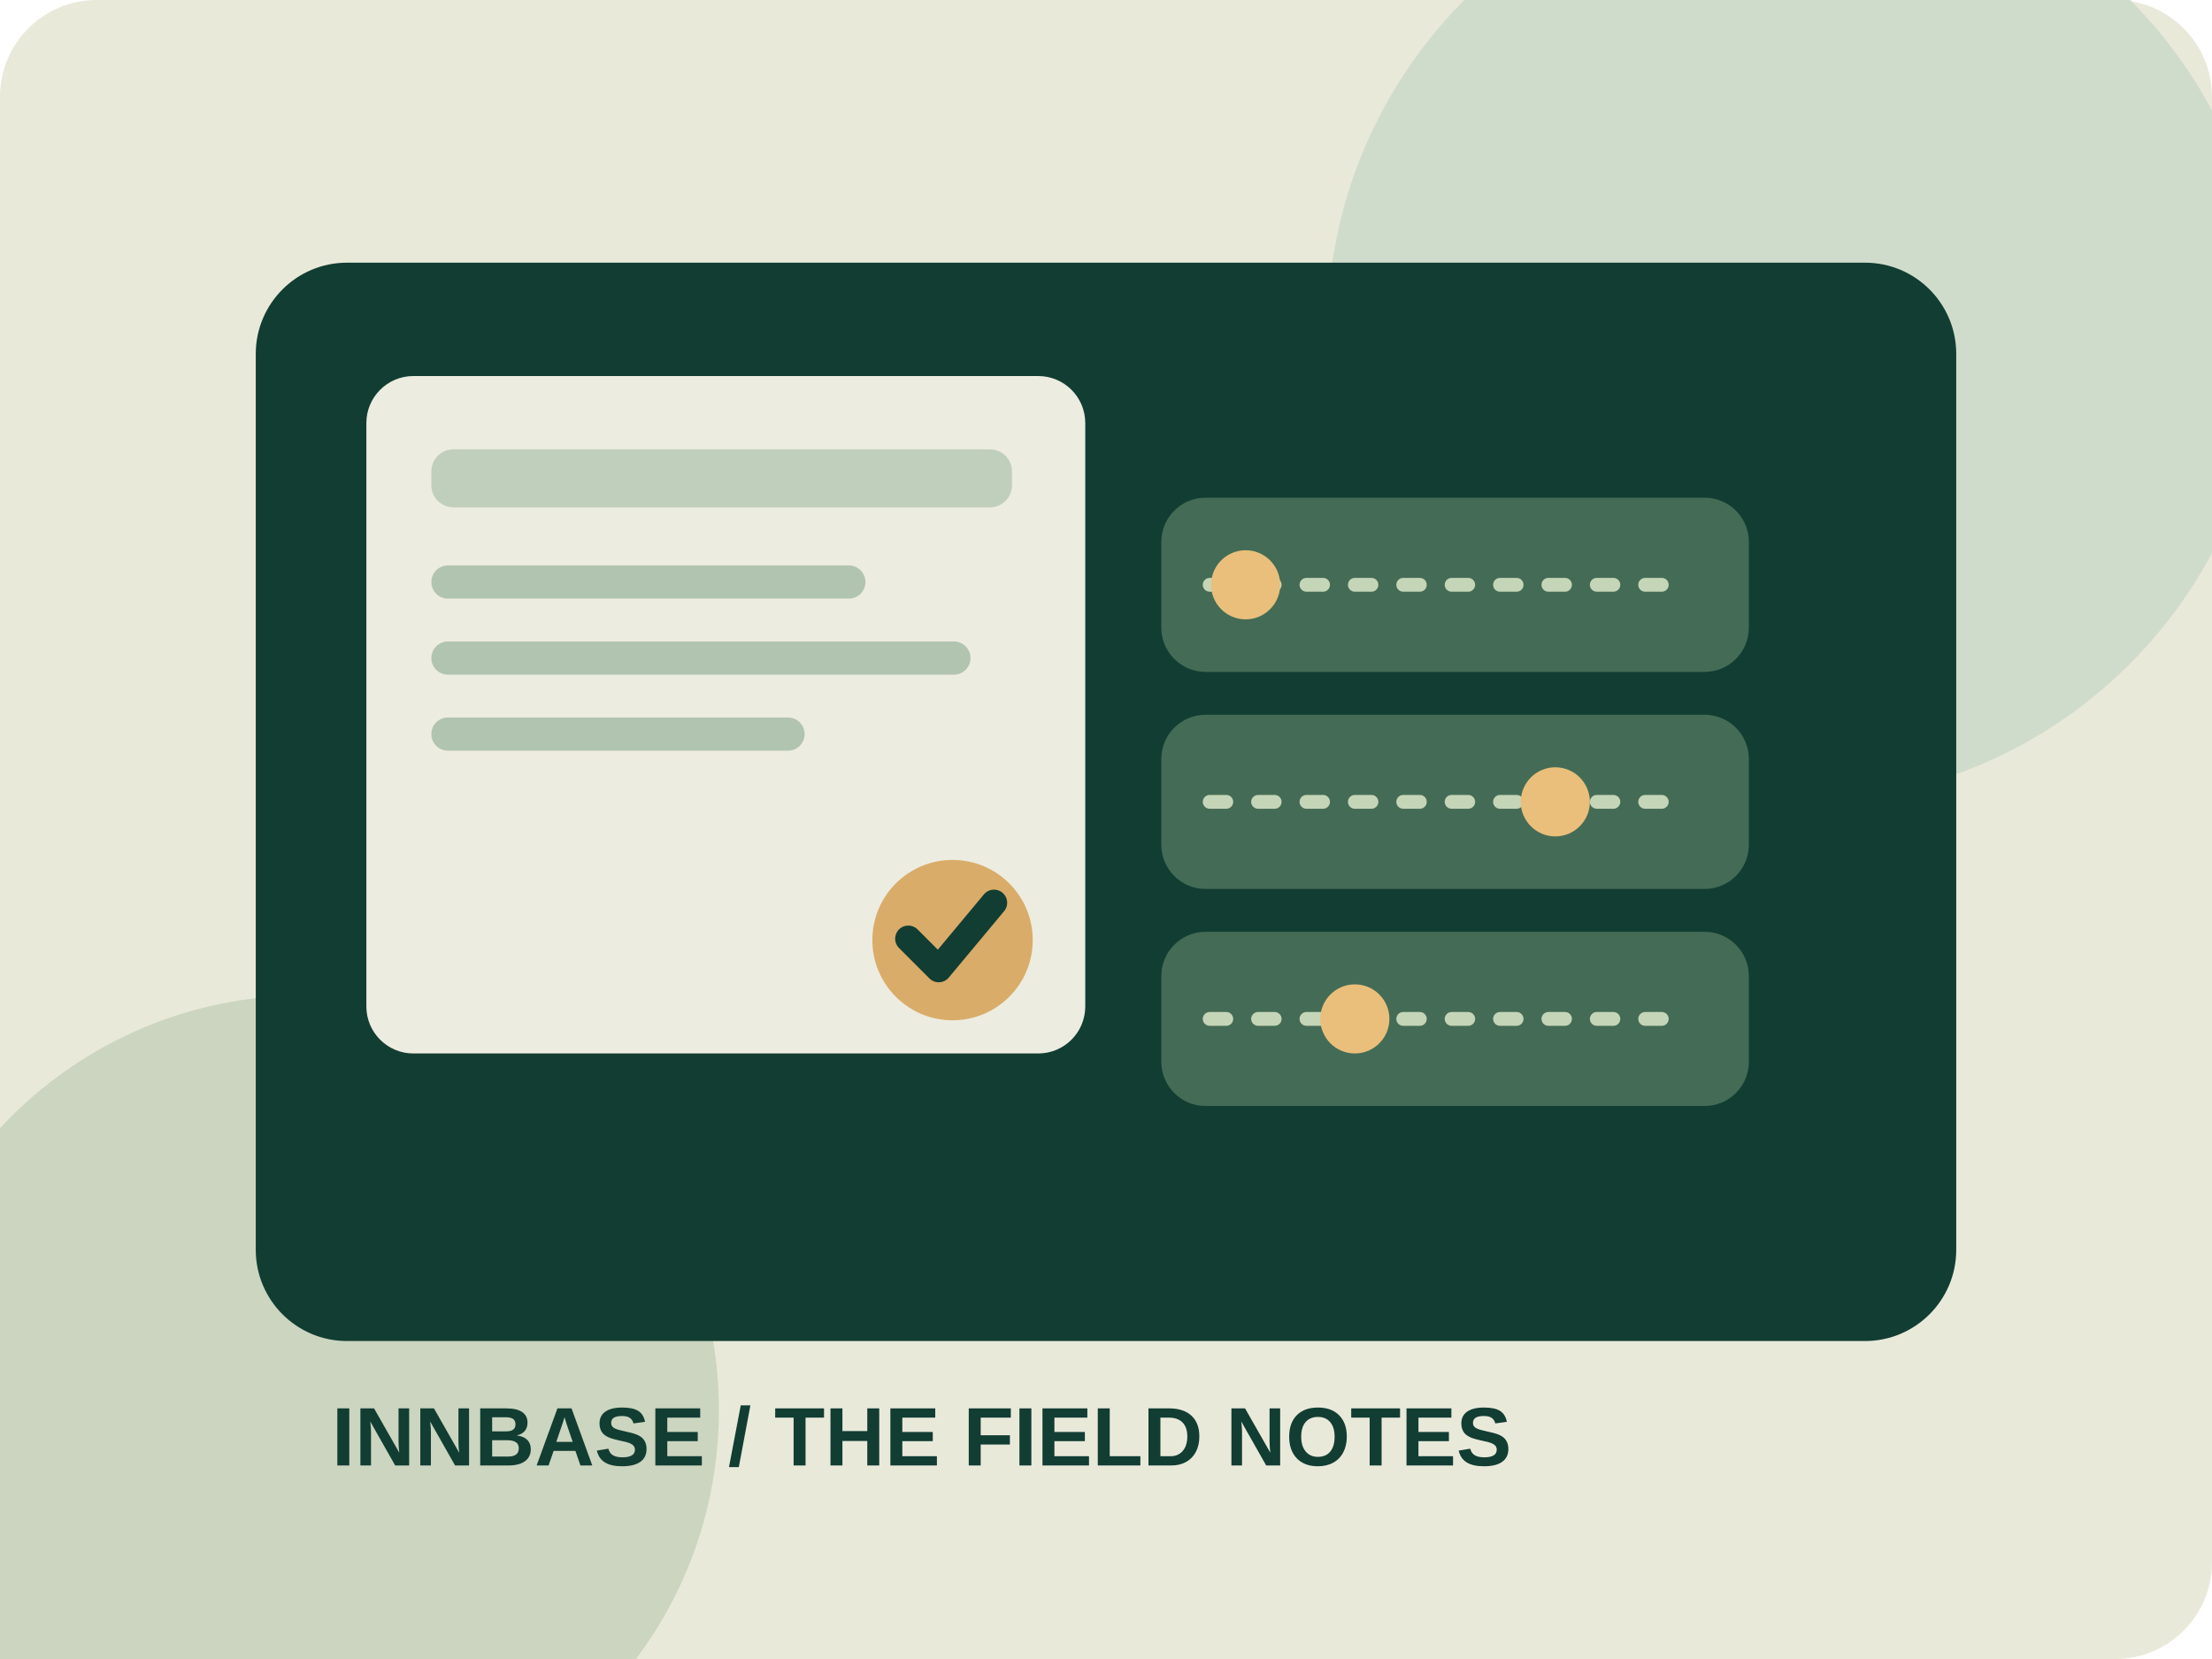
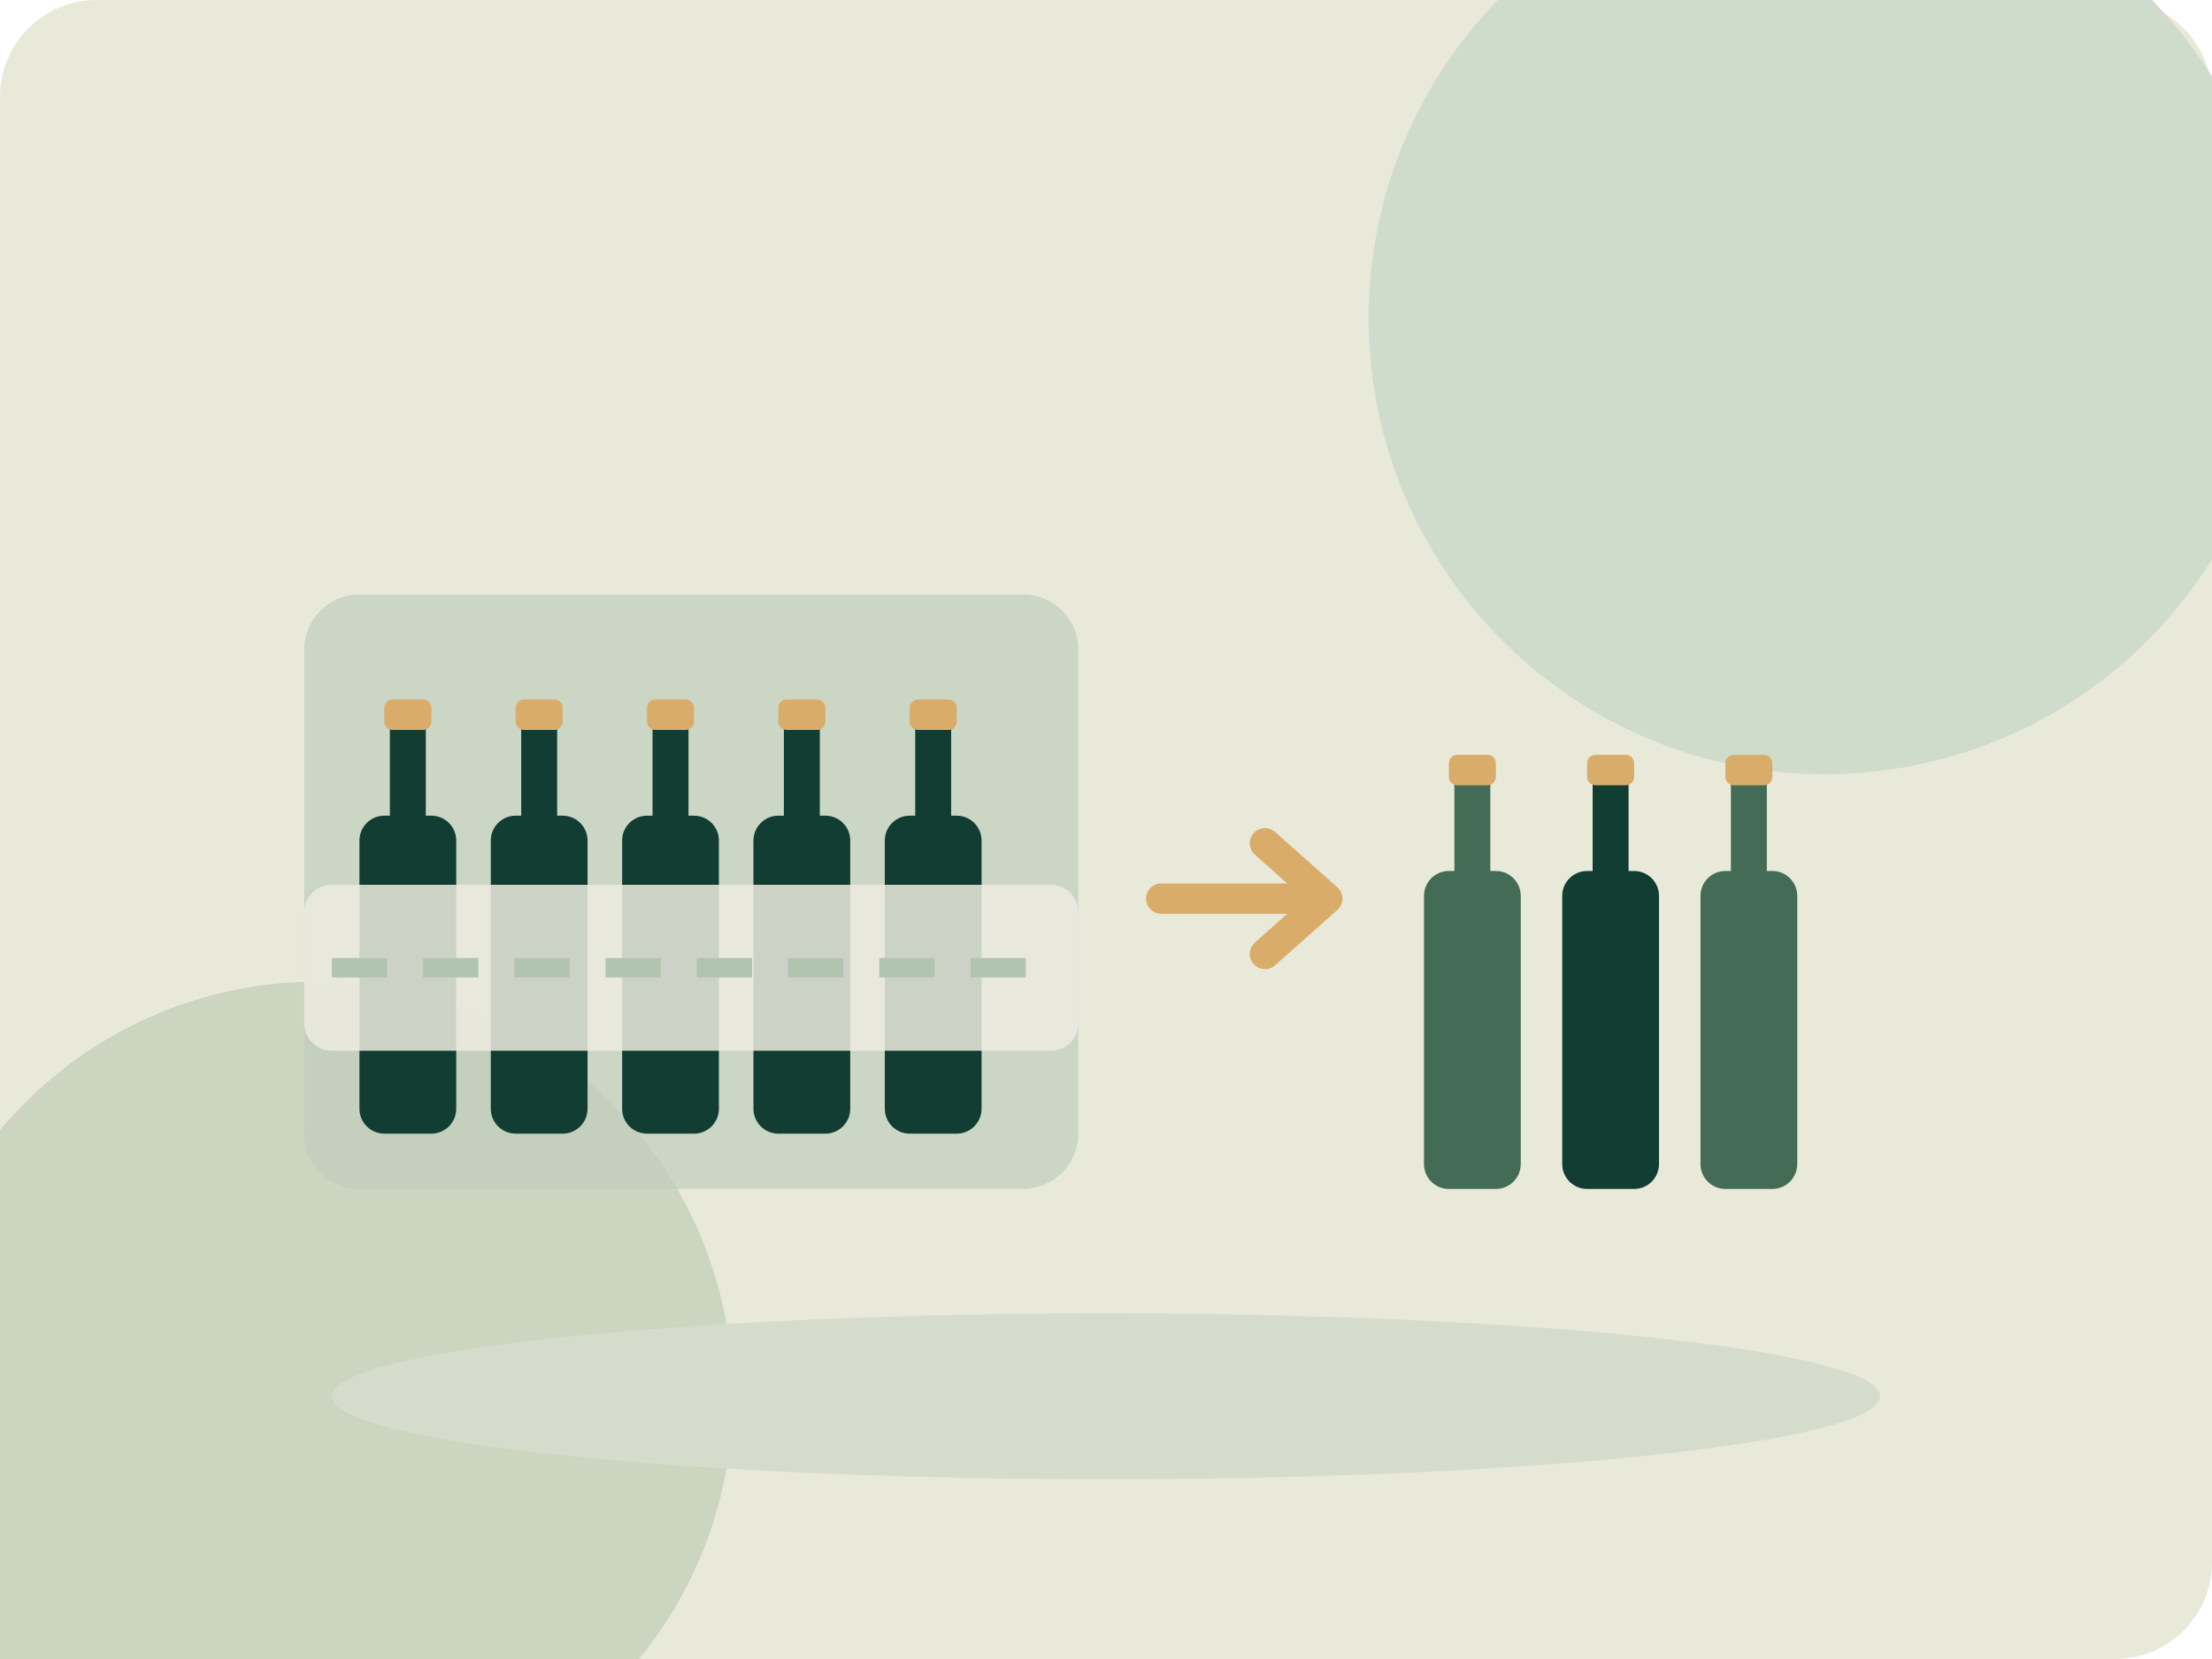
- <svg xmlns="http://www.w3.org/2000/svg" viewBox="0 0 1600 1200" role="img" aria-label="Ten packs are not ten bottles the inventory mistake that compounds">
+ <svg xmlns="http://www.w3.org/2000/svg" viewBox="0 0 1600 1200" role="img" aria-label="Packs and units">
  <rect width="1600" height="1200" rx="70" fill="#E9E9DA" />
-   <circle cx="1300" cy="240" r="340" fill="#D0DCCB" />
-   <circle cx="220" cy="1020" r="300" fill="#CBD5BF" />
-   <rect x="185" y="190" width="1230" height="780" rx="66" fill="#123D33" />
-   <rect x="265" y="272" width="520" height="490" rx="34" fill="#EDECE1" />
-   <rect x="312" y="325" width="420" height="42" rx="16" fill="#C0CFBC" />
-   <rect x="312" y="409" width="314" height="24" rx="12" fill="#B1C4B0" />
-   <rect x="312" y="464" width="390" height="24" rx="12" fill="#B1C4B0" />
-   <rect x="312" y="519" width="270" height="24" rx="12" fill="#B1C4B0" />
-   <circle cx="689" cy="680" r="58" fill="#D9AC69" />
-   <path d="M657 679l22 22 40-48" fill="none" stroke="#123D33" stroke-width="19" stroke-linecap="round" stroke-linejoin="round" />
-   <rect x="840" y="360" width="425" height="126" rx="32" fill="#446B55" />
-   <rect x="840" y="517" width="425" height="126" rx="32" fill="#446B55" />
-   <rect x="840" y="674" width="425" height="126" rx="32" fill="#446B55" />
-   <path d="M875 423h330M875 580h330M875 737h330" stroke="#C5D5B7" stroke-width="10" stroke-linecap="round" stroke-dasharray="12 23" />
-   <circle cx="901" cy="423" r="25" fill="#E9BF7B" />
-   <circle cx="1125" cy="580" r="25" fill="#E9BF7B" />
-   <circle cx="980" cy="737" r="25" fill="#E9BF7B" />
-   <text x="240" y="1060" fill="#123D33" font-size="60" font-family="Arial, sans-serif" font-weight="700">INNBASE / THE FIELD NOTES</text>
+   <circle cx="1320" cy="230" r="330" fill="#D0DCCB" />
+   <circle cx="230" cy="1010" r="300" fill="#CBD5BF" />
+   <ellipse cx="800" cy="1010" rx="560" ry="60" fill="#D6DCCB" />
+   <rect x="220" y="430" width="560" height="430" rx="40" fill="#C0CFBC" opacity=".7" />
+   <rect x="260" y="590" width="70" height="230" rx="18" fill="#123D33" />
+   <rect x="282" y="520" width="26" height="80" rx="8" fill="#123D33" />
+   <rect x="278" y="506" width="34" height="22" rx="6" fill="#D9AC69" />
+   <rect x="355" y="590" width="70" height="230" rx="18" fill="#123D33" />
+   <rect x="377" y="520" width="26" height="80" rx="8" fill="#123D33" />
+   <rect x="373" y="506" width="34" height="22" rx="6" fill="#D9AC69" />
+   <rect x="450" y="590" width="70" height="230" rx="18" fill="#123D33" />
+   <rect x="472" y="520" width="26" height="80" rx="8" fill="#123D33" />
+   <rect x="468" y="506" width="34" height="22" rx="6" fill="#D9AC69" />
+   <rect x="545" y="590" width="70" height="230" rx="18" fill="#123D33" />
+   <rect x="567" y="520" width="26" height="80" rx="8" fill="#123D33" />
+   <rect x="563" y="506" width="34" height="22" rx="6" fill="#D9AC69" />
+   <rect x="640" y="590" width="70" height="230" rx="18" fill="#123D33" />
+   <rect x="662" y="520" width="26" height="80" rx="8" fill="#123D33" />
+   <rect x="658" y="506" width="34" height="22" rx="6" fill="#D9AC69" />
+   <rect x="220" y="640" width="560" height="120" rx="20" fill="#EDECE1" opacity=".85" />
+   <path d="M240 700 H760" stroke="#B1C4B0" stroke-width="14" stroke-dasharray="40 26" />
+   <path d="M840 650 H950" stroke="#D9AC69" stroke-width="22" stroke-linecap="round" />
+   <path d="M915 610 l45 40 -45 40" fill="none" stroke="#D9AC69" stroke-width="22" stroke-linecap="round" stroke-linejoin="round" />
+   <rect x="1030" y="630" width="70" height="230" rx="18" fill="#446B55" />
+   <rect x="1052" y="560" width="26" height="80" rx="8" fill="#446B55" />
+   <rect x="1048" y="546" width="34" height="22" rx="6" fill="#D9AC69" />
+   <rect x="1130" y="630" width="70" height="230" rx="18" fill="#123D33" />
+   <rect x="1152" y="560" width="26" height="80" rx="8" fill="#123D33" />
+   <rect x="1148" y="546" width="34" height="22" rx="6" fill="#D9AC69" />
+   <rect x="1230" y="630" width="70" height="230" rx="18" fill="#446B55" />
+   <rect x="1252" y="560" width="26" height="80" rx="8" fill="#446B55" />
+   <rect x="1248" y="546" width="34" height="22" rx="6" fill="#D9AC69" />
</svg>
